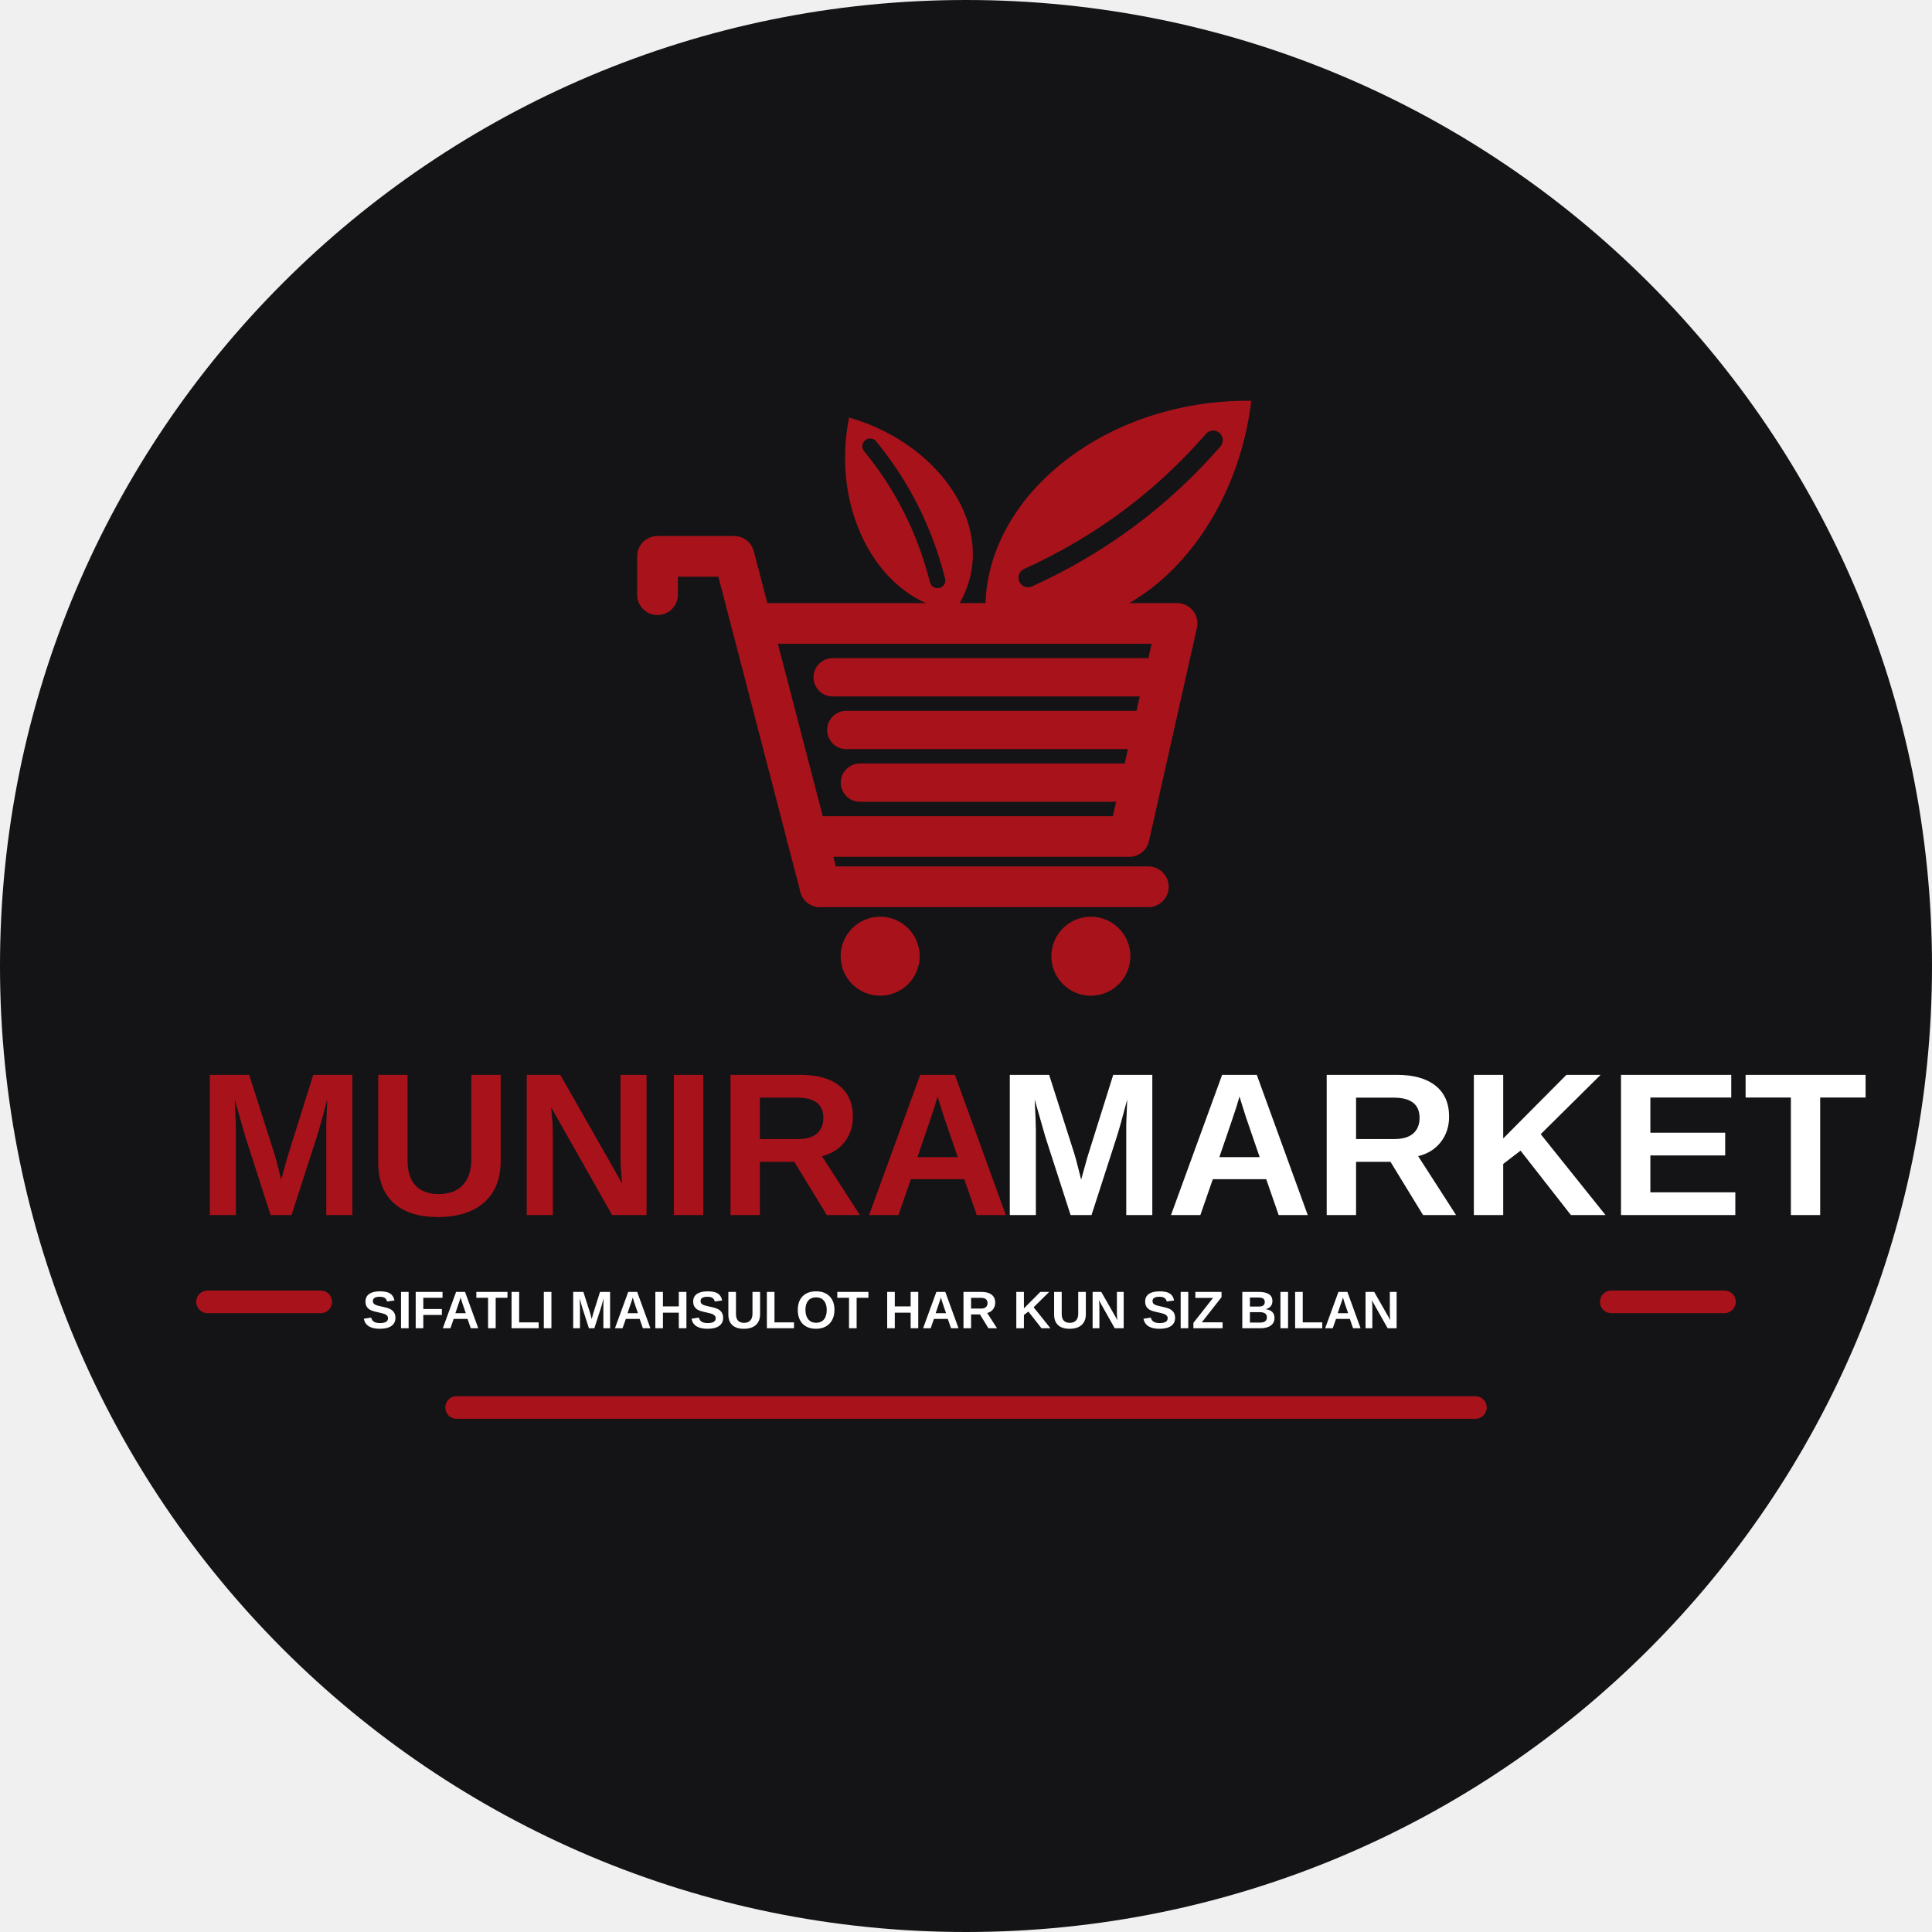
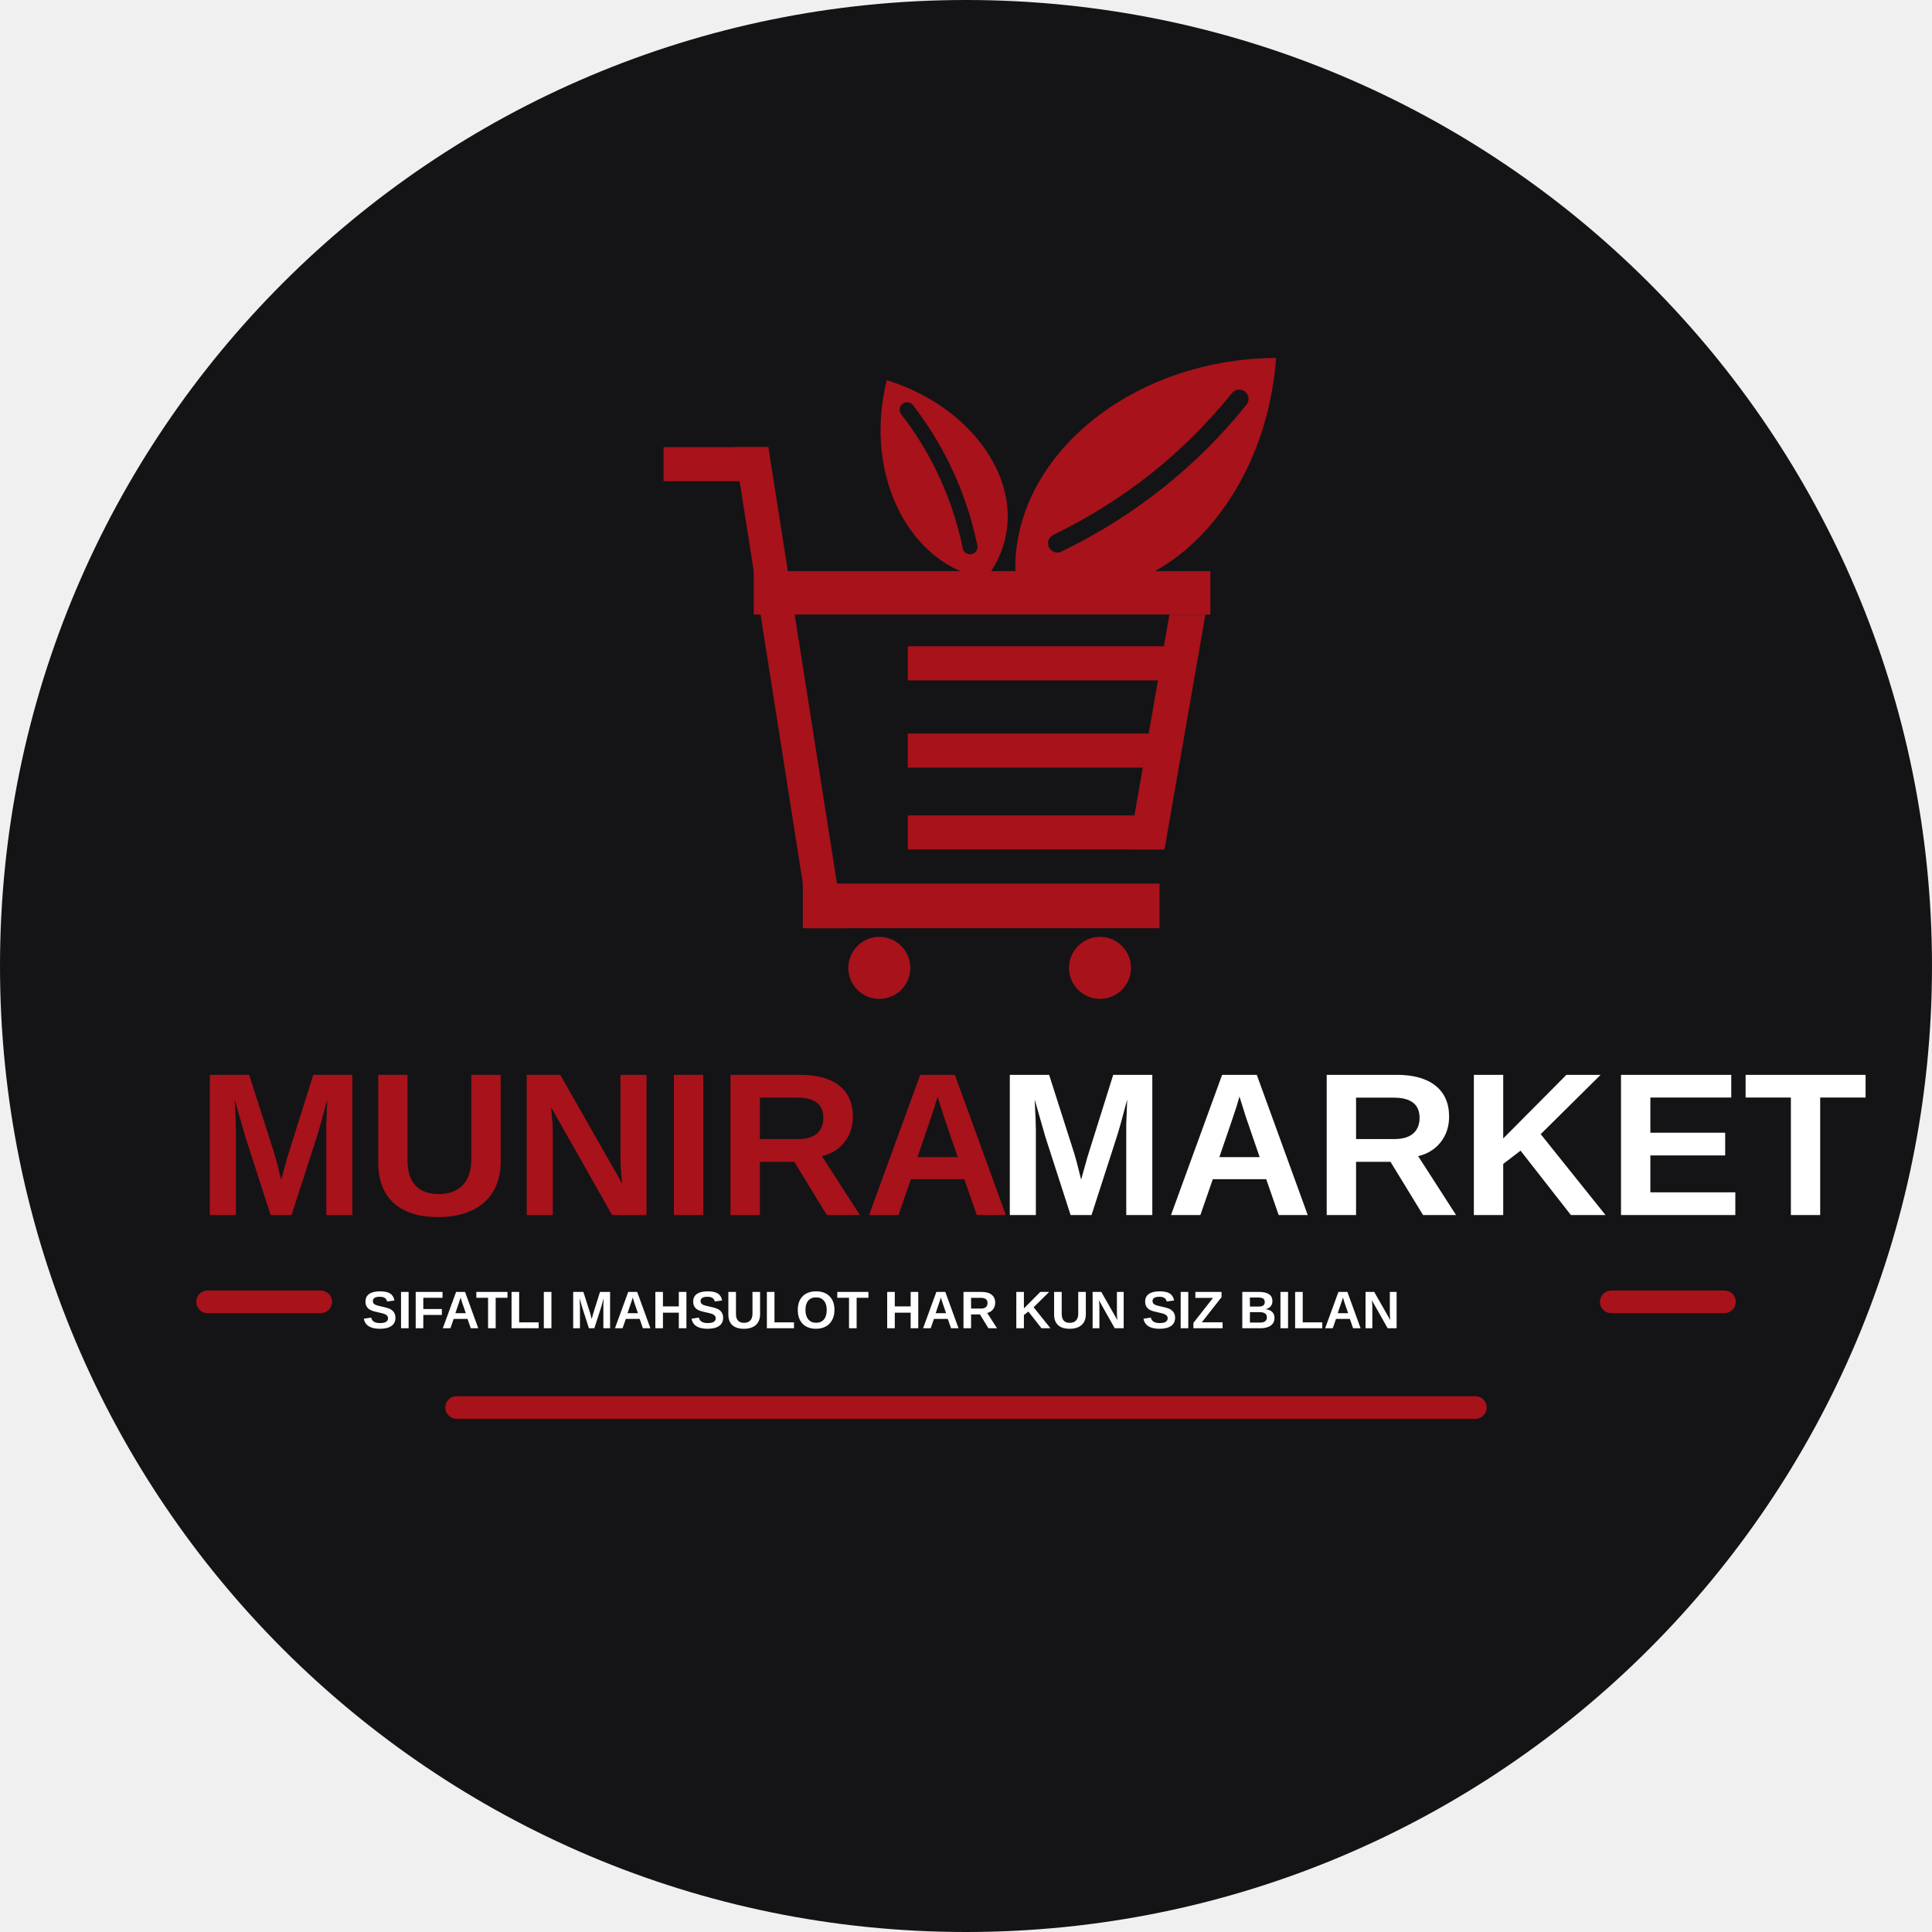
<svg xmlns="http://www.w3.org/2000/svg" viewBox="0 0 512 512" width="512" height="512" role="img" aria-label="MuniraMarket">
  <circle cx="256" cy="256" r="256" fill="#141416" />
-   <g transform="translate(166 115.7241) scale(3.172414)">
-     <mask id="b-cut" maskUnits="userSpaceOnUse" x="0" y="-10" width="58" height="58">
-       <rect x="0" y="-10" width="58" height="58" fill="#fff" />
-       <path d="M25.99 12.01Q24.41 5.74 20.36 0.8" fill="none" stroke="#000" stroke-width="1.3" stroke-linecap="round" />
-       <path d="M33.55 11.78Q42.59 7.68 49.02 0.29" fill="none" stroke="#000" stroke-width="1.6" stroke-linecap="round" />
+   <g transform="translate(169.2857 92.21429) scale(3.285714)">
+     <mask id="b-cut" maskUnits="userSpaceOnUse" x="-1" y="-2.5" width="56" height="56">
+       <rect x="-1" y="-2.5" width="56" height="56" fill="#fff" />
+       <path d="M26.72 16.04Q25.43 9.88 21.64 4.98" fill="none" stroke="#000" stroke-width="1.2" stroke-linecap="round" />
+       <path d="M33.76 15.75Q42.45 11.53 48.43 4.11" fill="none" stroke="#000" stroke-width="1.5" stroke-linecap="round" />
    </mask>
-     <g mask="url(#b-cut)">
-       <g fill="none" stroke="#a8121b" stroke-linecap="round" stroke-linejoin="round">
-         <path d="M2.6 13.2V10H9L16.18 37.6" stroke-width="3.4" />
-         <path d="M10.46 15.6H46L42 33.4H15.08" stroke-width="3.4" />
-         <path d="M16.18 37.6H43.6" stroke-width="3.4" />
-       </g>
-       <g fill="#a8121b">
-         <path d="M17.23 18.5H43.39a1.6 1.6 0 0 1 0 3.2H17.23a1.6 1.6 0 0 1 0-3.2z" />
-         <path d="M18.37 22.9H42.4a1.6 1.6 0 0 1 0 3.2H18.37a1.6 1.6 0 0 1 0-3.2z" />
-         <path d="M19.51 27.3H41.41a1.6 1.6 0 0 1 0 3.2H19.51a1.6 1.6 0 0 1 0-3.2z" />
-         <path d="M17.9 43.4a3.3 3.3 0 1 0 6.6 0a3.3 3.3 0 1 0-6.6 0z" />
-         <path d="M35.5 43.4a3.3 3.3 0 1 0 6.6 0a3.3 3.3 0 1 0-6.6 0z" />
-         <path d="M27.4 14.6C31.62 8.53 26.69 0.72 18.6 -1.6C17.02 6.39 21.25 13.75 27.4 14.6z" />
-         <path d="M30 14.6C40.15 19.19 50.69 9.68 52.2 -3C39.81 -3.13 29.78 5.2 30 14.6z" />
-       </g>
+     <g mask="url(#b-cut)" fill="#a8121b">
+       <path d="M2 8L10.45 8L10.45 10.75L2 10.75z" />
+       <path d="M7.7 8L10.45 8L16.55 46.8L13.8 46.8z" />
+       <path d="M9.27 18L46.1 18L46.1 21.5L9.27 21.5z" />
+       <path d="M42.8 21.5L45.7 21.5L42.4 40.45L39.5 40.45z" />
+       <path d="M21.7 24.06L45.05 24.06L44.58 26.81L21.7 26.81z" />
+       <path d="M21.7 31.1L43.83 31.1L43.35 33.85L21.7 33.85z" />
+       <path d="M21.7 37.7L42.68 37.7L42.2 40.45L21.7 40.45z" />
+       <path d="M13.23 43.2L42 43.2L42 46.8L13.23 46.8z" />
+       <path d="M16.9 50a2.5 2.5 0 1 0 5 0a2.5 2.5 0 1 0-5 0z" />
+       <path d="M34.7 50a2.5 2.5 0 1 0 5 0a2.5 2.5 0 1 0-5 0z" />
+       <path d="M28 18.6C32.46 12.77 27.93 5.04 20 2.6C18.07 10.37 21.93 17.64 28 18.6z" />
+       <path d="M30.4 18.6C40.58 22.95 50.5 13.36 51.4 0.8C39.22 0.9 29.75 9.32 30.4 18.6z" />
    </g>
  </g>
  <text x="52" y="322" textLength="200" lengthAdjust="spacingAndGlyphs" font-family="'Arial Black','Helvetica Neue',Arial,'Segoe UI',system-ui,sans-serif" font-weight="900" font-size="54" fill="#a8121b">MUNIRA</text>
  <text x="264" y="322" textLength="196" lengthAdjust="spacingAndGlyphs" font-family="'Arial Black','Helvetica Neue',Arial,'Segoe UI',system-ui,sans-serif" font-weight="900" font-size="54" fill="#ffffff">MARKET</text>
  <rect x="52" y="342" width="36" height="6" rx="3" fill="#a8121b" />
  <text x="96" y="352" textLength="320" lengthAdjust="spacingAndGlyphs" font-family="'Arial Black','Helvetica Neue',Arial,'Segoe UI',system-ui,sans-serif" font-weight="800" font-size="14" fill="#ffffff">SIFATLI MAHSULOT HAR KUN SIZ BILAN</text>
  <rect x="424" y="342" width="36" height="6" rx="3" fill="#a8121b" />
  <rect x="118" y="370" width="276" height="6" rx="3" fill="#a8121b" />
</svg>
